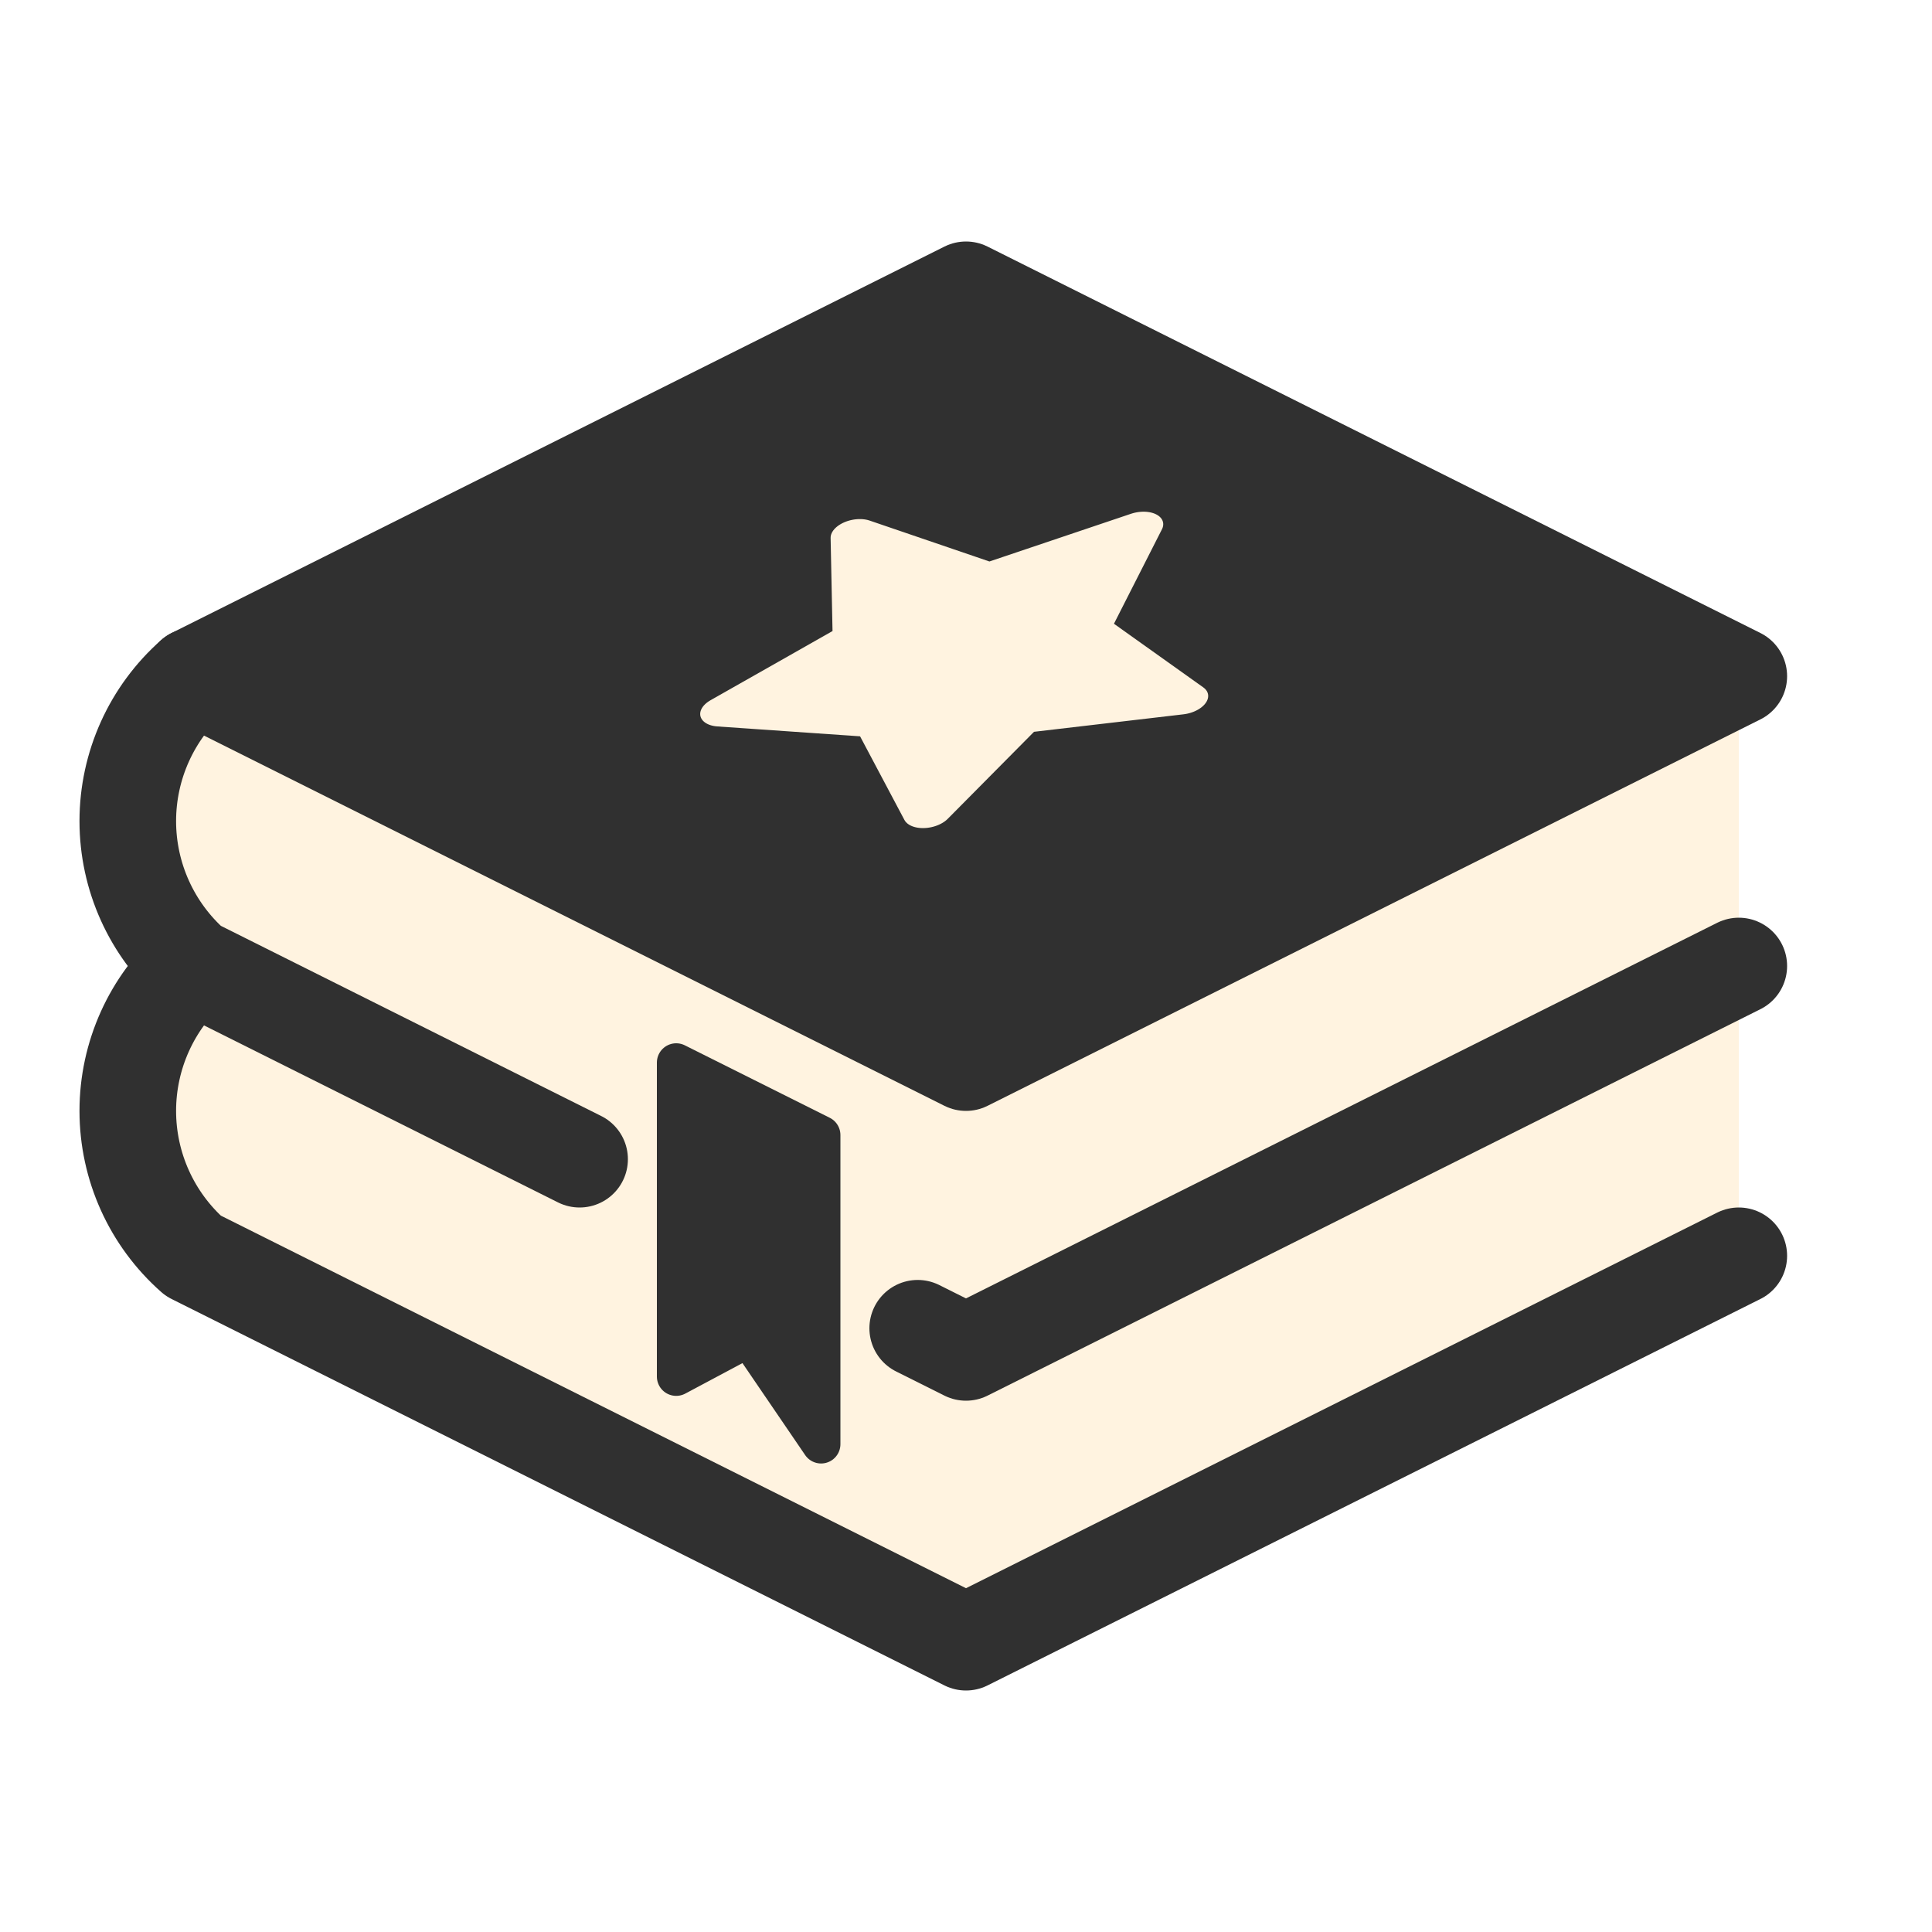
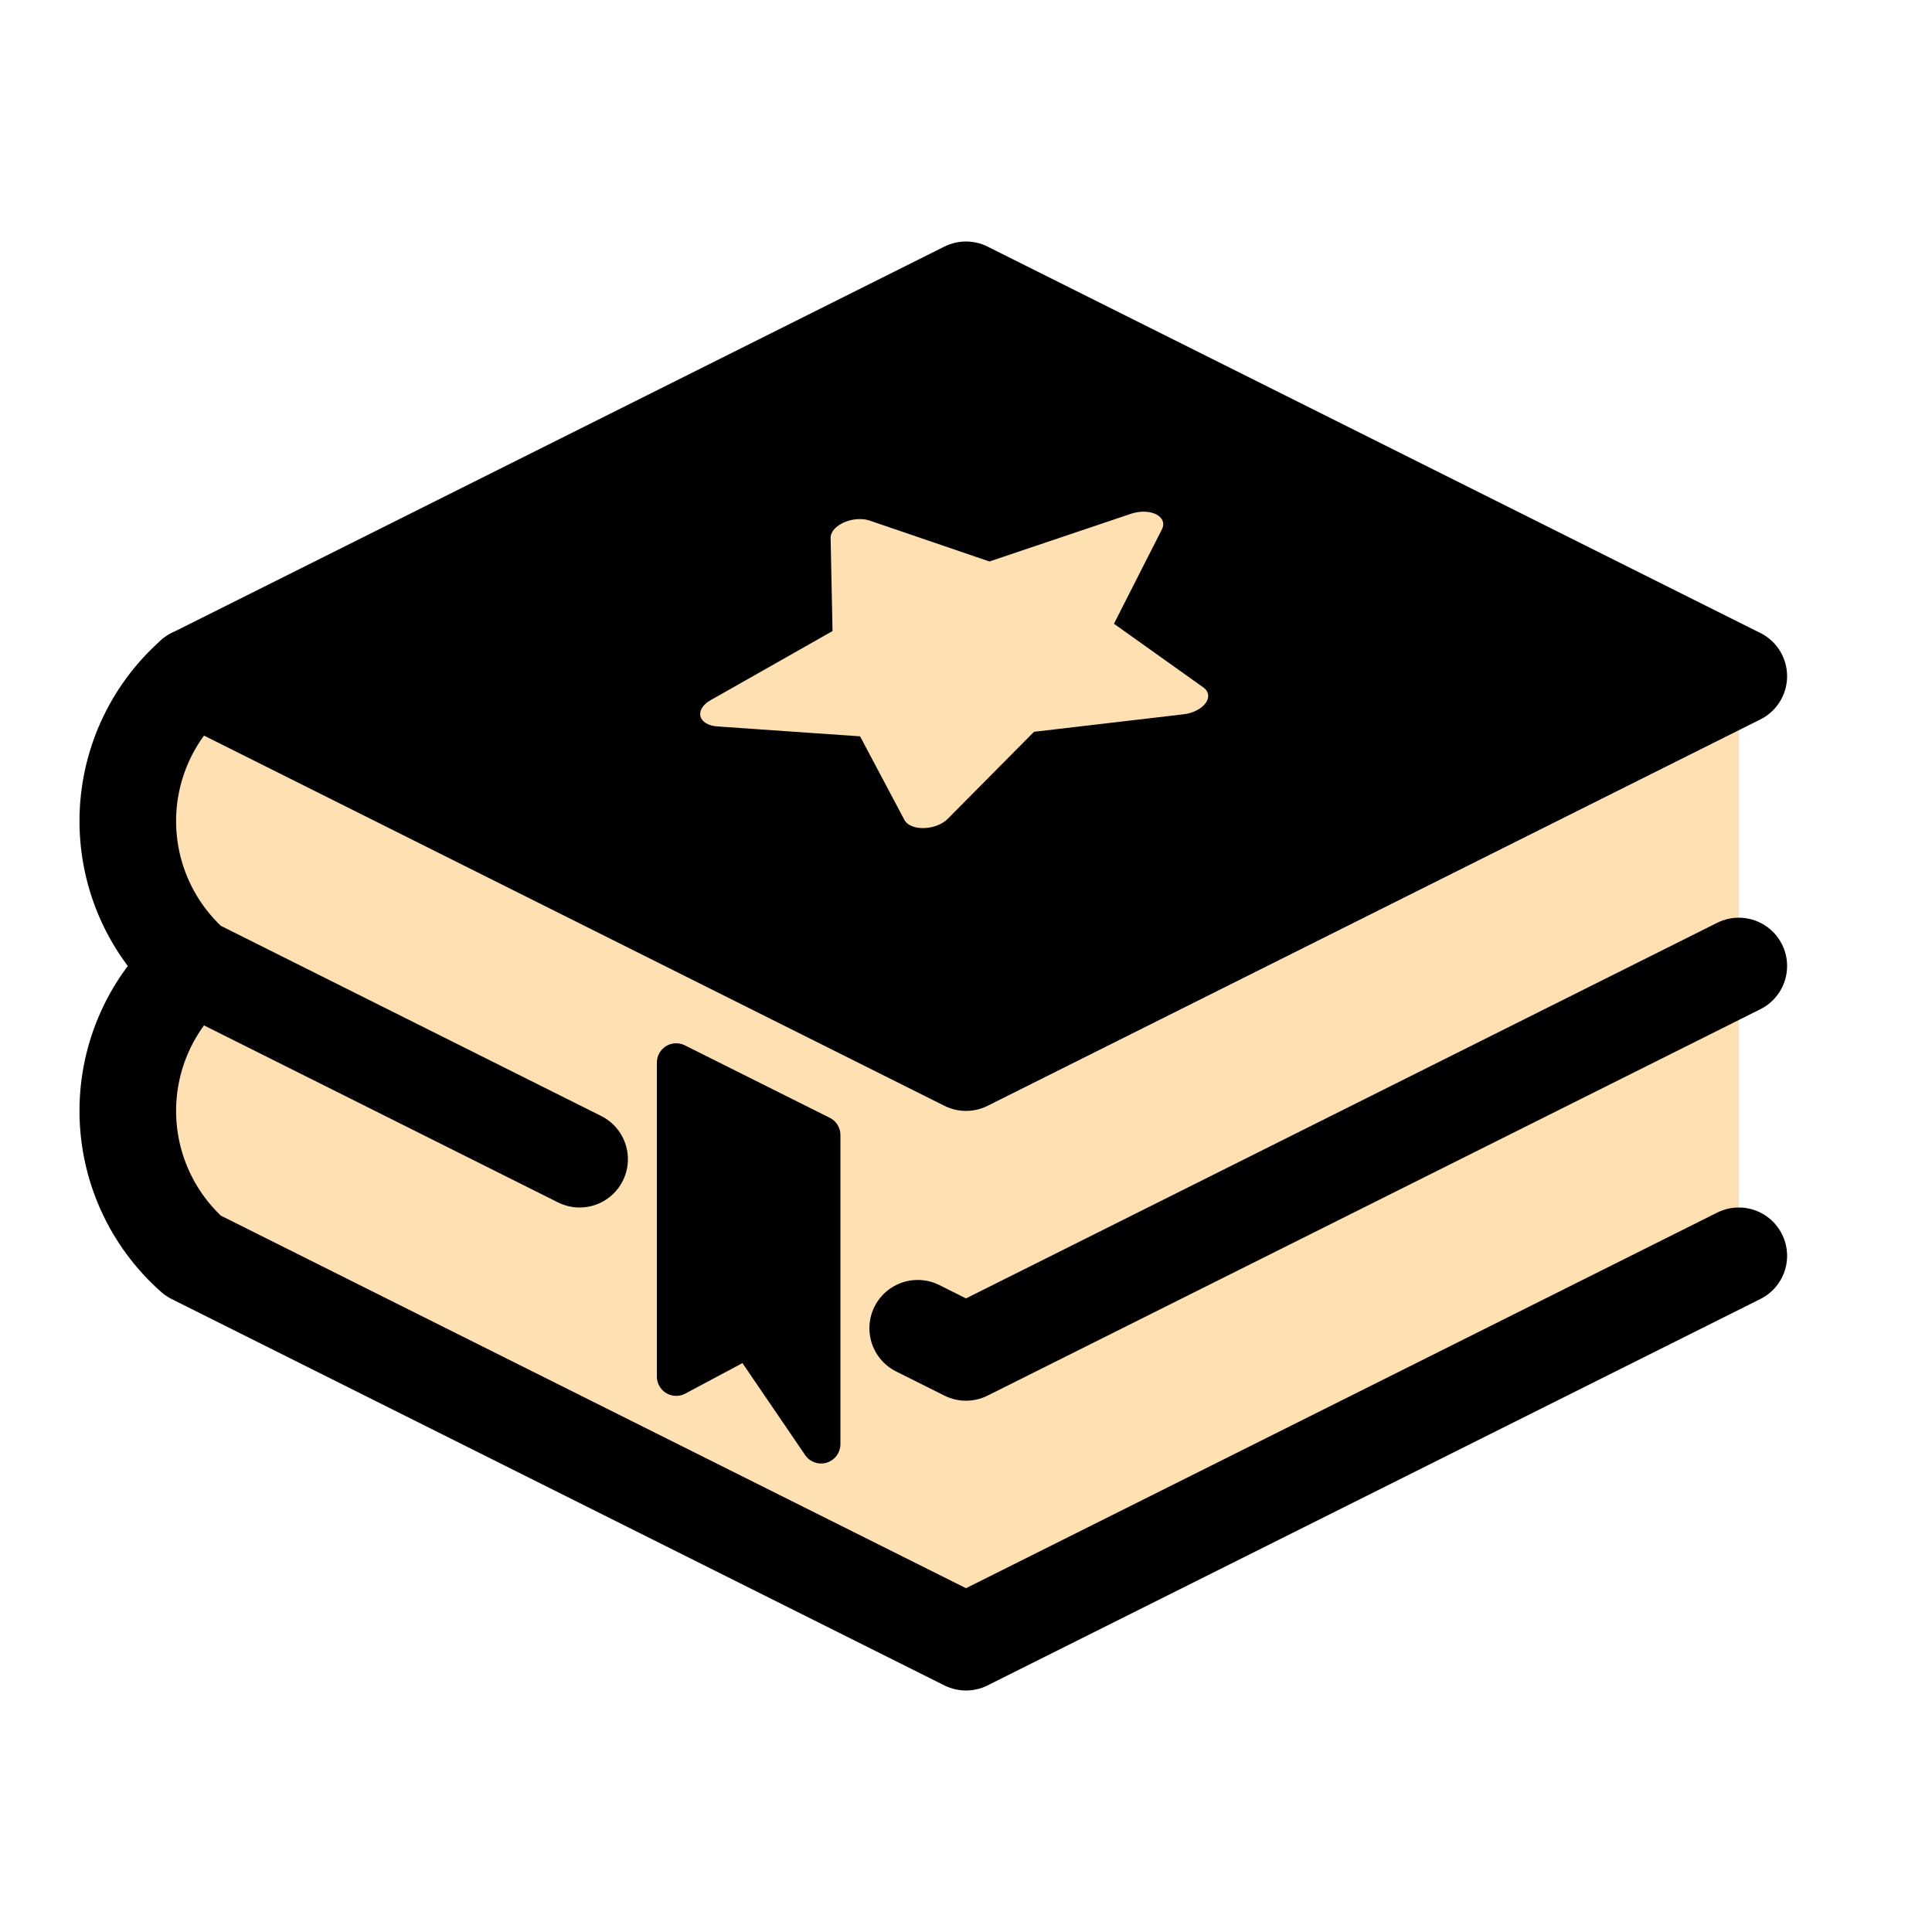
<svg xmlns="http://www.w3.org/2000/svg" viewBox="0 0 100 100" id="logo">
  <style>
    #logo:hover #star {
      animation: star_rotate 2s ease forwards infinite;
    }
    @keyframes star_rotate {
      from {
        transform: rotate(0);
      }
      to {
        transform: rotate(360deg);
      }
    }
  </style>
-   <path id="book_filling" fill="#fff3e0" d="       M 10 50       L 50 70       L 90 50       L 90 35       L 50 55       L 10 35       A 10 10 0 0 0 10 50       M 10 65       L 50 85       L 90 65       L 90 50       L 50 70       L 10 50       A 10 10 0 0 0 10 65     " />
-   <path id="book_top_cover" fill="#303030" stroke="#303030" stroke-width="5" stroke-linecap="round" stroke-linejoin="round" d="       M 50 15       L 90 35       L 50 55       L 10 35       z     " />
-   <path id="book_outlines" fill="none" stroke="#303030" stroke-width="5" stroke-linecap="round" stroke-linejoin="round" d="       M 10 50       L 30 60       M 47.5 68.75       L 50 70       L 90 50       M 10 65       L 50 85       L 90 65       M 10 35       A 10 10 0 0 0 10 50       A 10 10 0 0 0 10 65     " />
-   <path id="bookmark" fill="#303030" stroke="#303030" stroke-width="2" stroke-linecap="round" stroke-linejoin="round" d="       M 35 55       L 35 71.25       L 38.75 69.25       L 42.5 74.75       L 42.5 58.75       z     " />
+   <path id="book_filling" fill="#ffe0b2" d="       M 10 50       L 50 70       L 90 50       L 90 35       L 50 55       L 10 35       A 10 10 0 0 0 10 50       M 10 65       L 50 85       L 90 65       L 90 50       L 50 70       L 10 50       A 10 10 0 0 0 10 65     " />
+   <path id="book_top_cover" fill="#000000" stroke="#000000" stroke-width="5" stroke-linecap="round" stroke-linejoin="round" d="       M 50 15       L 90 35       L 50 55       L 10 35       z     " />
+   <path id="book_outlines" fill="none" stroke="#000000" stroke-width="5" stroke-linecap="round" stroke-linejoin="round" d="       M 10 50       L 30 60       M 47.5 68.75       L 50 70       L 90 50       M 10 65       L 50 85       L 90 65       M 10 35       A 10 10 0 0 0 10 50       A 10 10 0 0 0 10 65     " />
+   <path id="bookmark" fill="#000000" stroke="#000000" stroke-width="2" stroke-linecap="round" stroke-linejoin="round" d="       M 35 55       L 35 71.25       L 38.75 69.25       L 42.5 74.75       L 42.5 58.75       z     " />
  <g transform="translate(50,34) rotate(26.565) skewX(-26.565) scale(0.10)">
-     <path id="star" fill="#fff3e0" stroke="#fff3e0" stroke-width="20" stroke-linecap="round" stroke-linejoin="round" d="         M 0.000 -100.000         L 29.389 -40.451         L 95.106 -30.902         L 47.553 15.451         L 58.779 80.902         L 0.000 50.000         L -58.779 80.902         L -47.553 15.451         L -95.106 -30.902         L -29.389 -40.451         z       " />
+     <path id="star" fill="#ffe0b2" stroke="#ffe0b2" stroke-width="20" stroke-linecap="round" stroke-linejoin="round" d="         M 0.000 -100.000         L 29.389 -40.451         L 95.106 -30.902         L 47.553 15.451         L 58.779 80.902         L 0.000 50.000         L -58.779 80.902         L -47.553 15.451         L -95.106 -30.902         L -29.389 -40.451         z       " />
  </g>
</svg>
